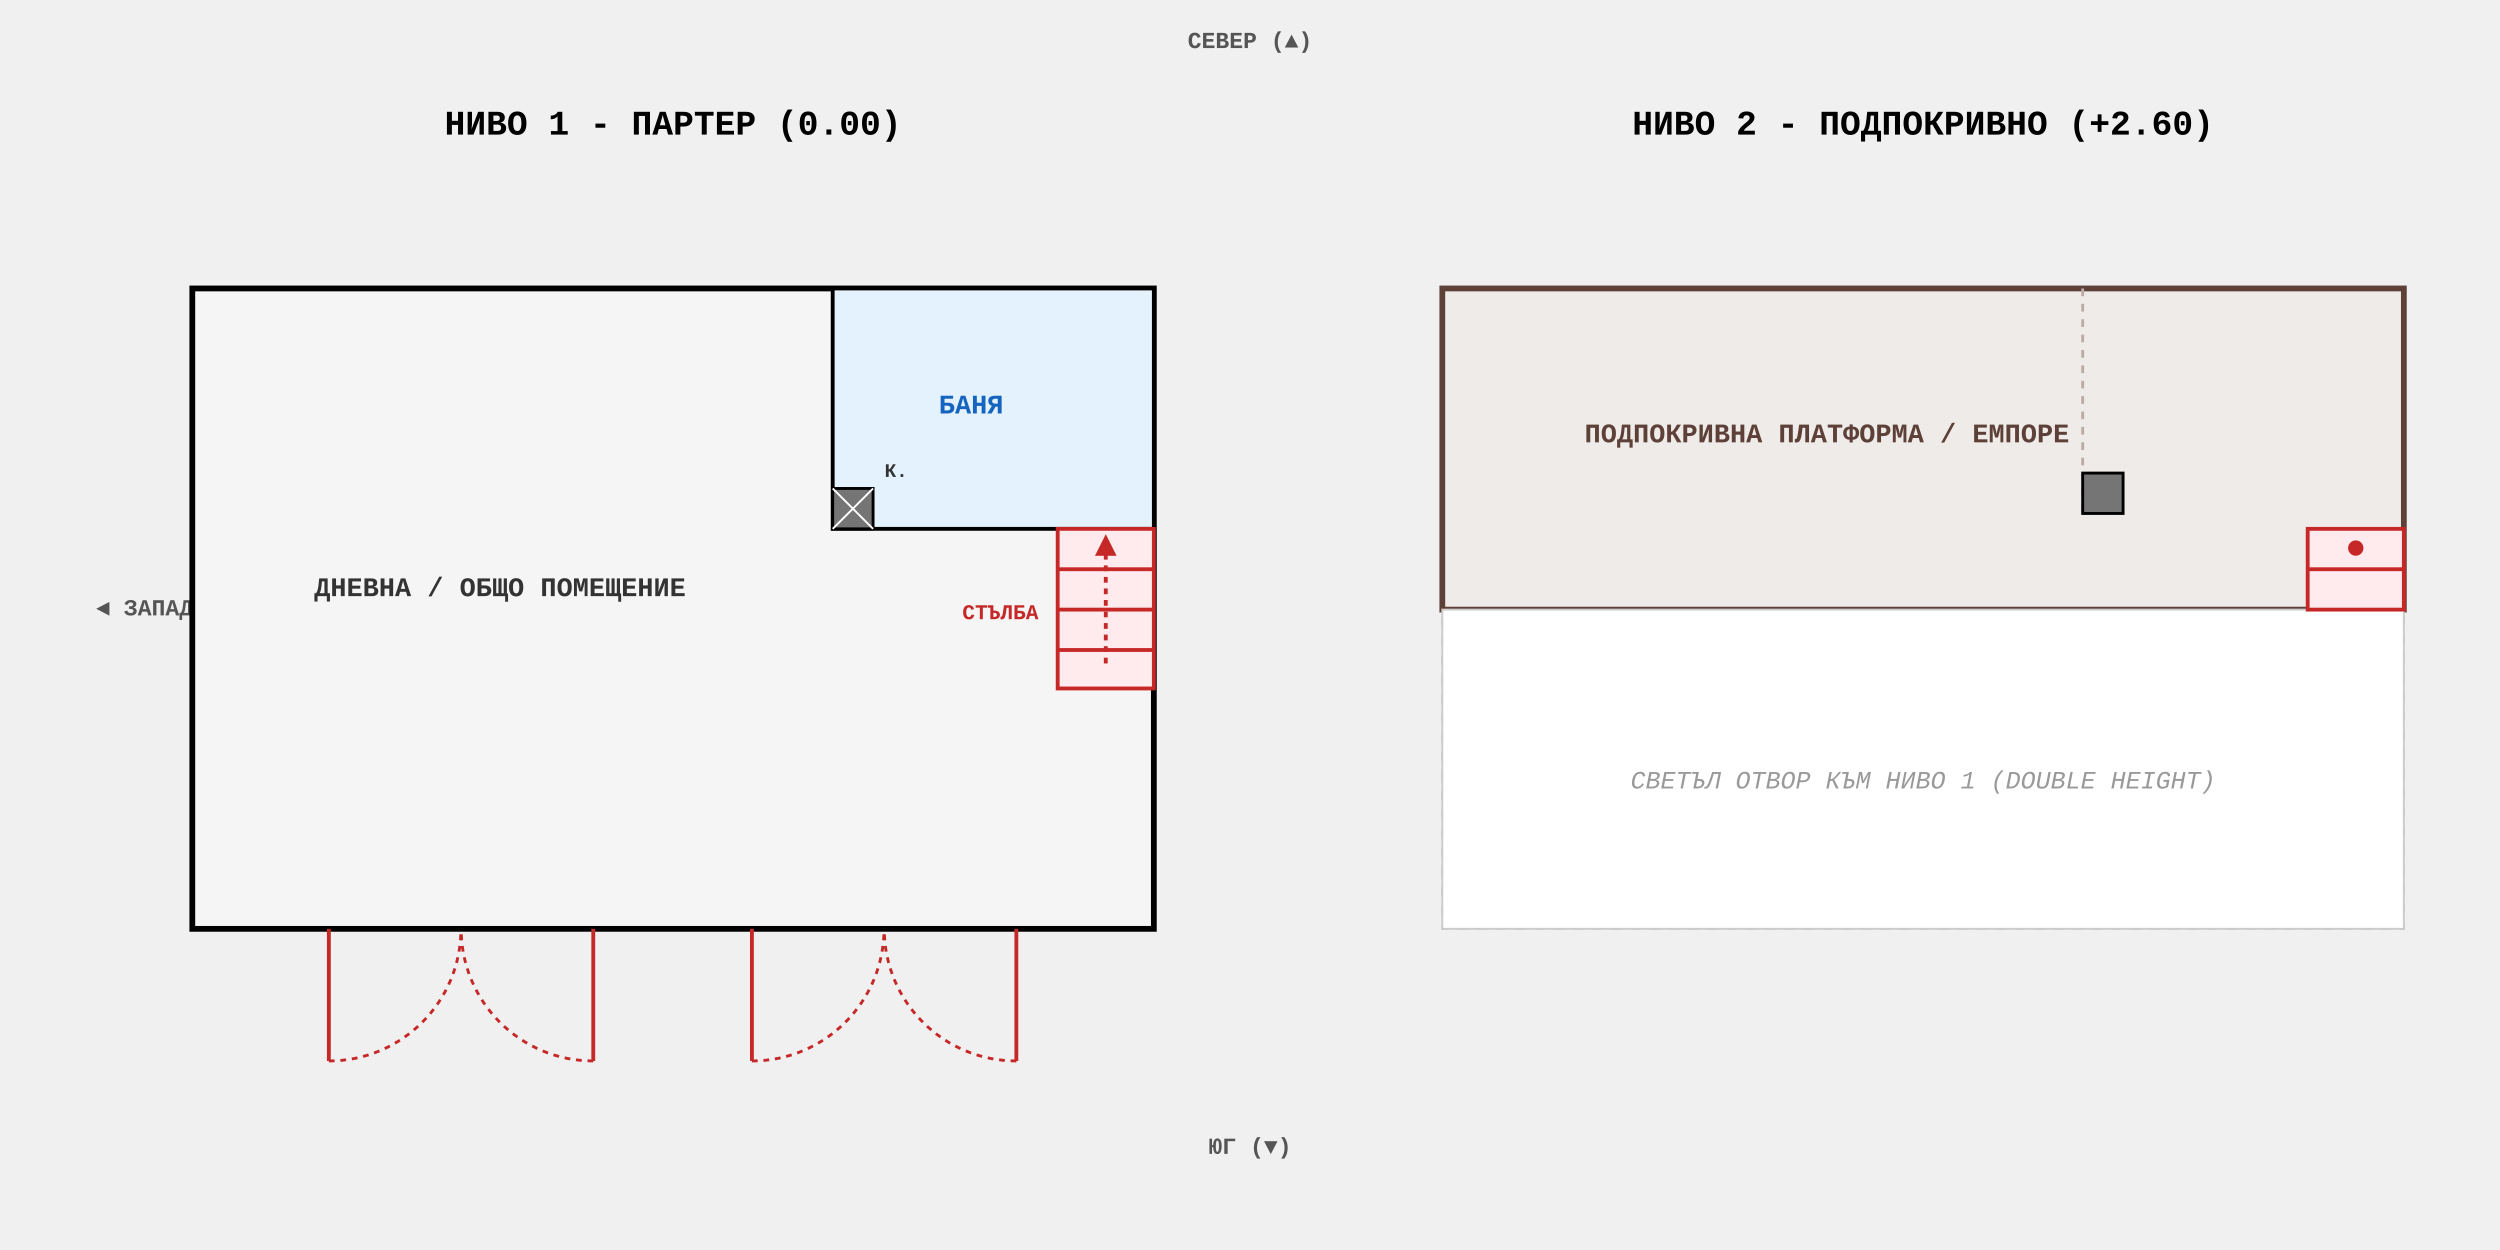
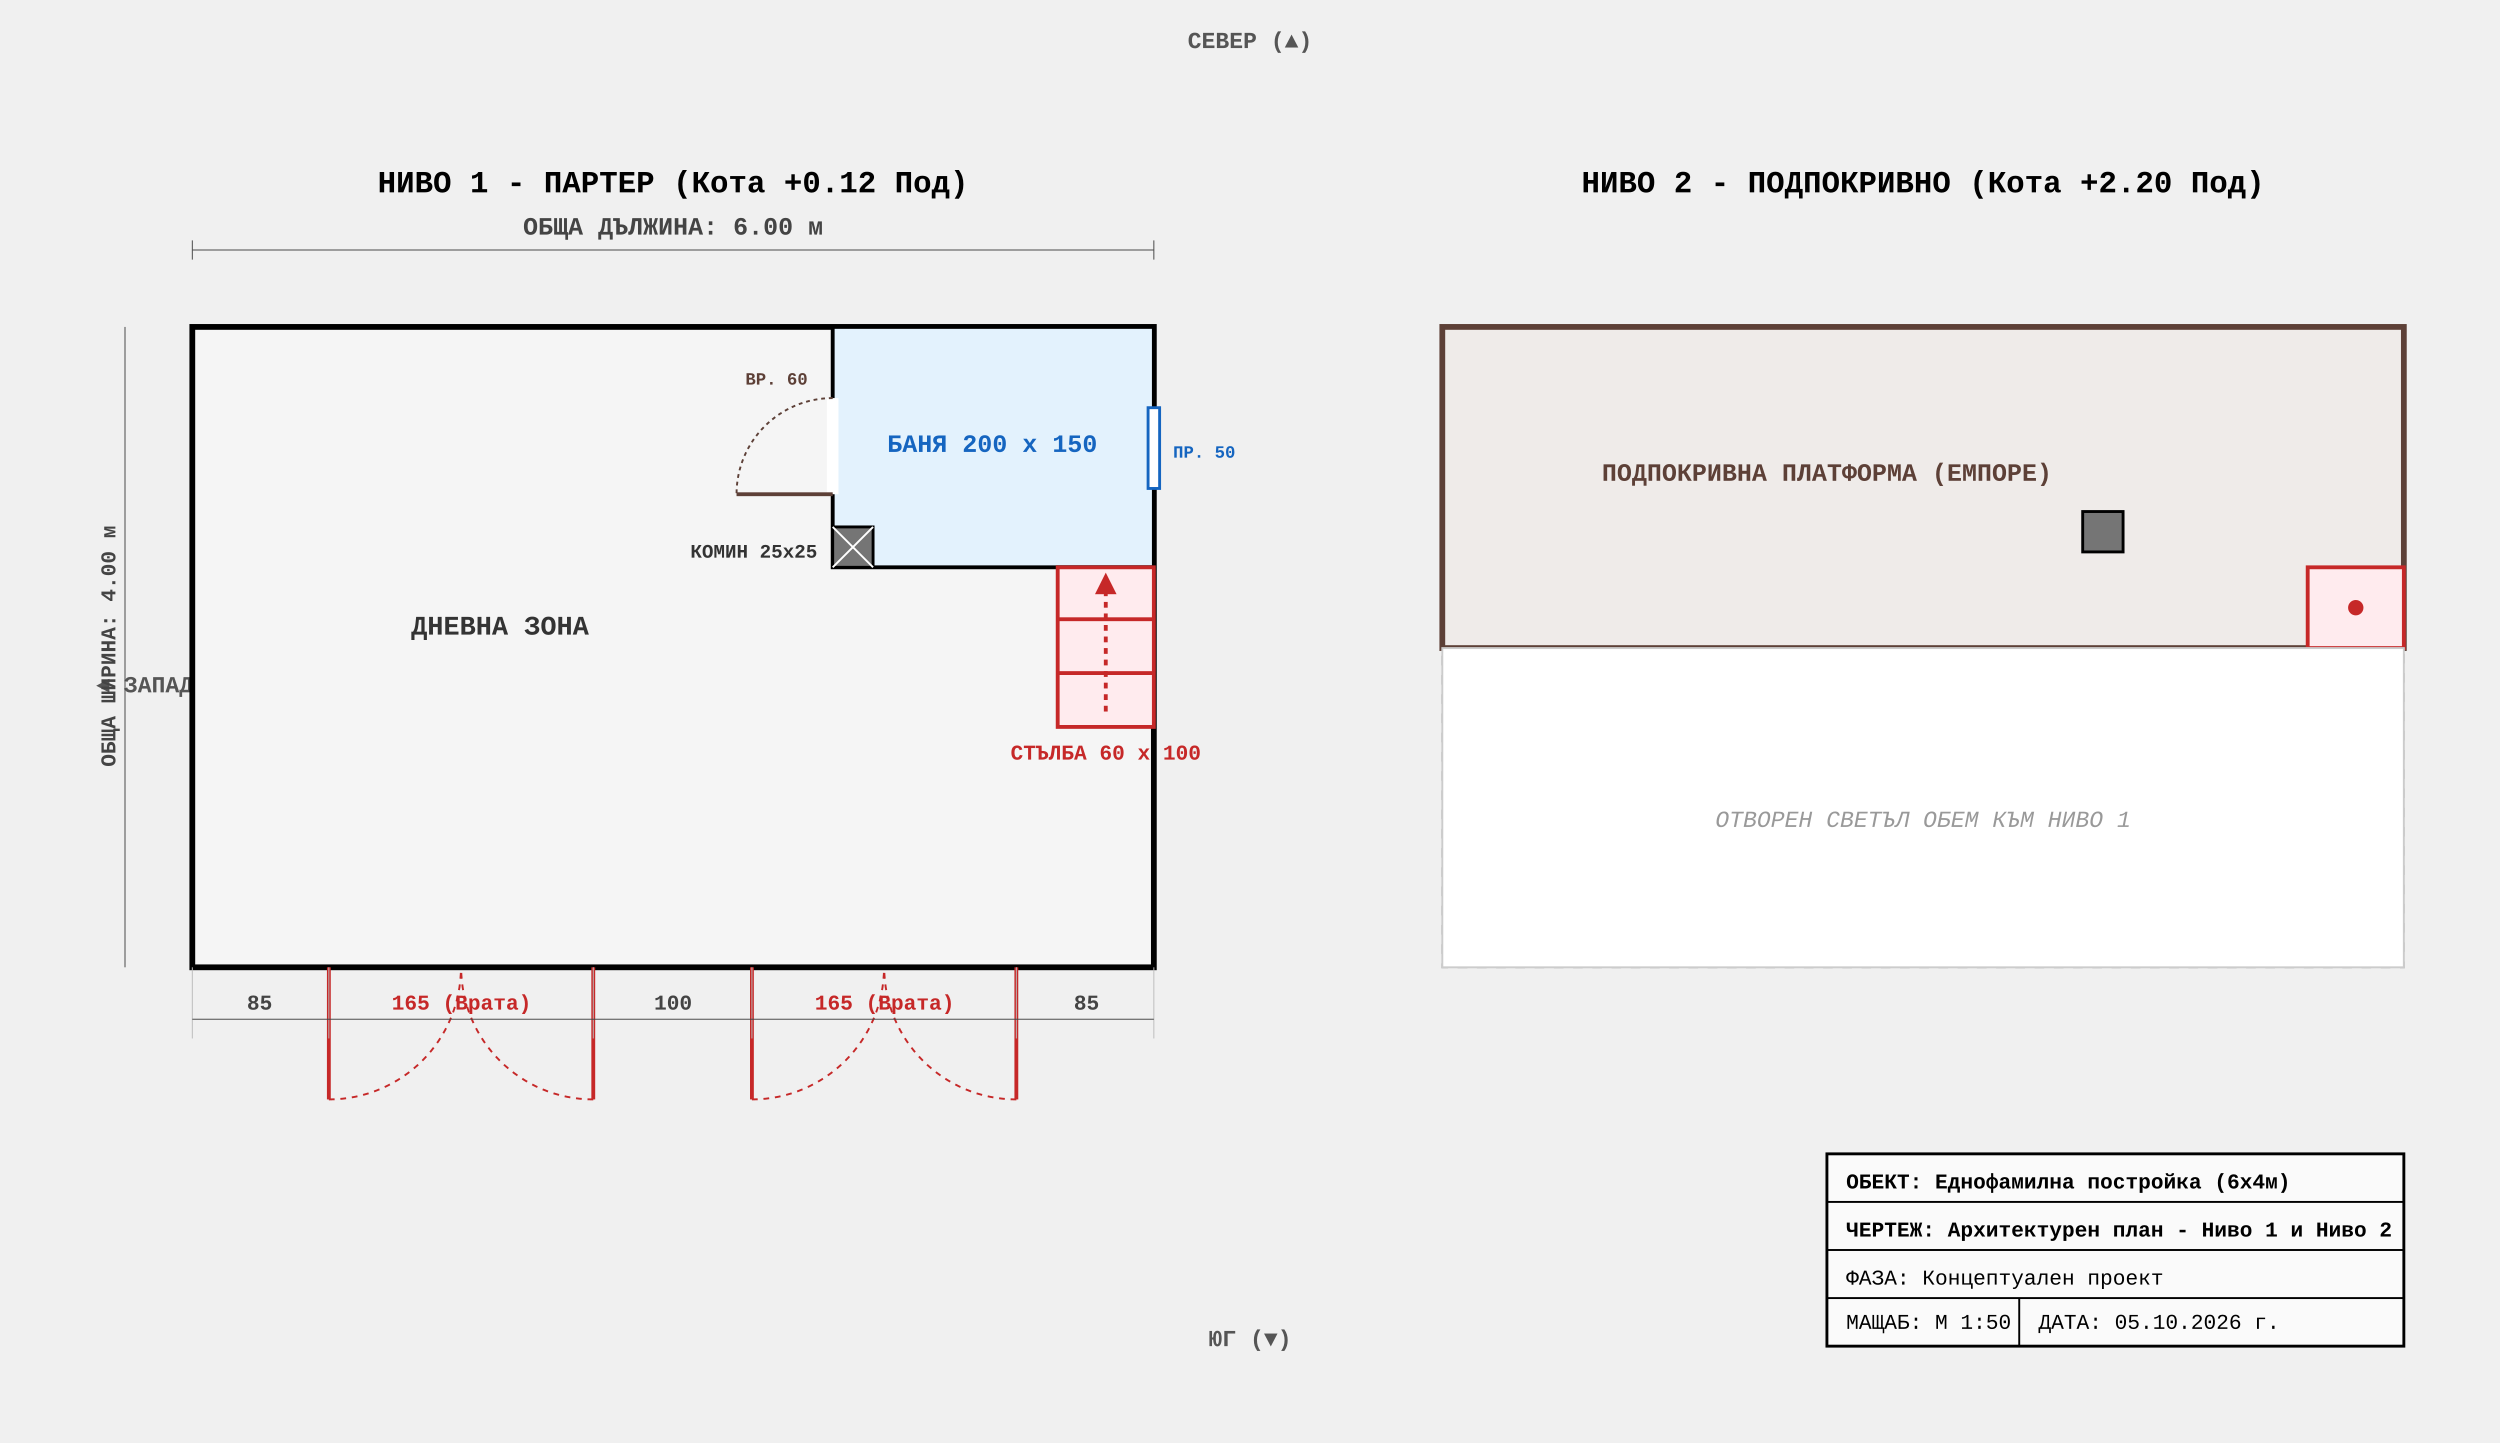
- <svg xmlns="http://www.w3.org/2000/svg" viewBox="0 0 1300 650" width="100%" height="100%" style="background-color: #ffffff; font-family: 'Courier New', Courier, monospace;">
+ <svg xmlns="http://www.w3.org/2000/svg" viewBox="0 0 1300 750" width="100%" height="100%" style="background-color: #ffffff; font-family: 'Courier New', Courier, monospace;">
  <g transform="translate(650, 40)" font-size="12" font-weight="bold" fill="#555" text-anchor="middle">
    <text x="0" y="-15">СЕВЕР (▲)</text>
-     <text x="0" y="560">ЮГ (▼)</text>
-     <text x="-600" y="280" text-anchor="start">◄ ЗАПАД</text>
-     <text x="600" y="280" text-anchor="end">ИЗТОК ►</text>
+     <text x="0" y="660">ЮГ (▼)</text>
+     <text x="-600" y="320" text-anchor="start">◄ ЗАПАД</text>
+     <text x="600" y="320" text-anchor="end">ИЗТОК ►</text>
  </g>
-   <g transform="translate(50, 100)">
-     <text x="300" y="-30" font-size="18" font-weight="bold" text-anchor="middle" fill="#000">НИВО 1 - ПАРТЕР (0.00)</text>
+   <g transform="translate(50, 120)">
+     <g font-size="11" fill="#444" stroke="#444" stroke-width="0.5">
+       <line x1="50" y1="10" x2="550" y2="10" />
+       <line x1="50" y1="5" x2="50" y2="15" />
+       <line x1="550" y1="5" x2="550" y2="15" />
+       <text x="300" y="2" stroke="none" text-anchor="middle" font-weight="bold" font-size="13">ОБЩА ДЪЛЖИНА: 6.00 м</text>
+     </g>
+     <text x="300" y="-20" font-size="16" font-weight="bold" text-anchor="middle" fill="#000">НИВО 1 - ПАРТЕР (Кота +0.12 Под)</text>
    <rect x="50" y="50" width="500" height="333" fill="#f5f5f5" stroke="#000" stroke-width="3" />
    <rect x="383" y="50" width="167" height="125" fill="#e3f2fd" stroke="#000" stroke-width="2" />
-     <text x="455" y="115" font-size="14" font-weight="bold" text-anchor="middle" fill="#1565c0">БАНЯ</text>
+     <text x="466" y="115" font-size="13" font-weight="bold" text-anchor="middle" fill="#1565c0">БАНЯ 200 х 150</text>
+     <rect x="547" y="92" width="6" height="42" fill="#ffffff" stroke="#1565c0" stroke-width="1.5" />
+     <text x="560" y="118" font-size="9" fill="#1565c0" font-weight="bold">ПР. 50</text>
+     <rect x="380" y="87" width="6" height="50" fill="#ffffff" stroke="#1565c0" stroke-width="0" />
+     <line x1="383" y1="137" x2="333" y2="137" stroke="#5d4037" stroke-width="2" />
+     <path d="M 383,87 A 50,50 0 0,0 333,137" fill="none" stroke="#5d4037" stroke-dasharray="2,2" />
+     <text x="370" y="80" font-size="9" fill="#5d4037" font-weight="bold" text-anchor="end">ВР. 60</text>
    <rect x="383" y="154" width="21" height="21" fill="#757575" stroke="#000" stroke-width="1.5" />
-     <line x1="383" y1="154" x2="404" y2="175" stroke="#fff" stroke-width="1" />
-     <line x1="404" y1="154" x2="383" y2="175" stroke="#fff" stroke-width="1" />
-     <text x="410" y="148" font-size="10" fill="#333" font-weight="bold">К.</text>
+     <line x1="383" y1="154" x2="404" y2="175" stroke="#fff" />
+     <line x1="404" y1="154" x2="383" y2="175" stroke="#fff" />
+     <text x="375" y="170" font-size="10" fill="#333" font-weight="bold" text-anchor="end">КОМИН 25х25</text>
    <g fill="#ffebee" stroke="#c62828" stroke-width="2">
      <rect x="500" y="175" width="50" height="83" />
-       <line x1="500" y1="196" x2="550" y2="196" />
-       <line x1="500" y1="217" x2="550" y2="217" />
-       <line x1="500" y1="238" x2="550" y2="238" />
-       <line x1="525" y1="245" x2="525" y2="185" stroke-dasharray="3,3" />
+       <line x1="500" y1="202" x2="550" y2="202" />
+       <line x1="500" y1="230" x2="550" y2="230" />
+       <line x1="525" y1="250" x2="525" y2="185" stroke-dasharray="3,3" />
      <polygon points="525,180 521,188 529,188" fill="#c62828" />
    </g>
-     <text x="490" y="222" font-size="11" fill="#c62828" font-weight="bold" text-anchor="end">СТЪЛБА</text>
-     <text x="210" y="210" font-size="14" font-weight="bold" fill="#333" text-anchor="middle">ДНЕВНА / ОБЩО ПОМЕЩЕНИЕ</text>
+     <text x="525" y="275" font-size="11" fill="#c62828" font-weight="bold" text-anchor="middle">СТЪЛБА 60 х 100</text>
+     <text x="210" y="210" font-size="14" font-weight="bold" fill="#333" text-anchor="middle">ДНЕВНА ЗОНА</text>
    <line x1="121" y1="383" x2="121" y2="451.7" stroke="#c62828" stroke-width="2" />
    <line x1="258.5" y1="383" x2="258.5" y2="451.7" stroke="#c62828" stroke-width="2" />
-     <path d="M 121,451.7 A 68.7,68.7 0 0,0 189.7,383" fill="none" stroke="#c62828" stroke-width="1.5" stroke-dasharray="3,3" />
-     <path d="M 258.5,451.7 A 68.7,68.7 0 0,1 189.8,383" fill="none" stroke="#c62828" stroke-width="1.5" stroke-dasharray="3,3" />
+     <path d="M 121,451.7 A 68.7,68.7 0 0,0 189.7,383" fill="none" stroke="#c62828" stroke-dasharray="3,3" />
+     <path d="M 258.5,451.7 A 68.7,68.7 0 0,1 189.8,383" fill="none" stroke="#c62828" stroke-dasharray="3,3" />
    <line x1="341" y1="383" x2="341" y2="451.7" stroke="#c62828" stroke-width="2" />
    <line x1="478.5" y1="383" x2="478.5" y2="451.7" stroke="#c62828" stroke-width="2" />
-     <path d="M 341,451.7 A 68.7,68.7 0 0,0 409.7,383" fill="none" stroke="#c62828" stroke-width="1.5" stroke-dasharray="3,3" />
-     <path d="M 478.5,451.7 A 68.7,68.7 0 0,1 409.8,383" fill="none" stroke="#c62828" stroke-width="1.5" stroke-dasharray="3,3" />
+     <path d="M 341,451.7 A 68.7,68.7 0 0,0 409.7,383" fill="none" stroke="#c62828" stroke-dasharray="3,3" />
+     <path d="M 478.5,451.7 A 68.7,68.7 0 0,1 409.8,383" fill="none" stroke="#c62828" stroke-dasharray="3,3" />
+     <g font-size="11" fill="#444" stroke="#444" stroke-width="0.5">
+       <line x1="50" y1="383" x2="50" y2="420" stroke="#bbb" />
+       <line x1="121" y1="383" x2="121" y2="420" stroke="#bbb" />
+       <line x1="258.5" y1="383" x2="258.5" y2="420" stroke="#bbb" />
+       <line x1="341" y1="383" x2="341" y2="420" stroke="#bbb" />
+       <line x1="478.5" y1="383" x2="478.5" y2="420" stroke="#bbb" />
+       <line x1="550" y1="383" x2="550" y2="420" stroke="#bbb" />
+       <line x1="50" y1="410" x2="550" y2="410" />
+       <text x="85" y="405" stroke="none" text-anchor="middle" font-weight="bold">85</text>
+       <text x="190" y="405" stroke="none" text-anchor="middle" fill="#c62828" font-weight="bold">165 (Врата)</text>
+       <text x="300" y="405" stroke="none" text-anchor="middle" font-weight="bold">100</text>
+       <text x="410" y="405" stroke="none" text-anchor="middle" fill="#c62828" font-weight="bold">165 (Врата)</text>
+       <text x="515" y="405" stroke="none" text-anchor="middle" font-weight="bold">85</text>
+     </g>
+     <g font-size="11" fill="#444" stroke="#444" stroke-width="0.5">
+       <line x1="15" y1="50" x2="15" y2="383" />
+       <text x="10" y="216" stroke="none" text-anchor="middle" font-weight="bold" transform="rotate(-90 10 216)">ОБЩА ШИРИНА: 4.00 м</text>
+     </g>
  </g>
-   <g transform="translate(700, 100)">
-     <text x="300" y="-30" font-size="18" font-weight="bold" text-anchor="middle" fill="#000">НИВО 2 - ПОДПОКРИВНО (+2.60)</text>
+   <g transform="translate(700, 120)">
+     <text x="300" y="-20" font-size="16" font-weight="bold" text-anchor="middle" fill="#000">НИВО 2 - ПОДПОКРИВНО (Кота +2.20 Под)</text>
    <rect x="50" y="50" width="500" height="333" fill="none" stroke="#bbb" stroke-width="1" stroke-dasharray="5,5" />
    <rect x="50" y="50" width="500" height="167" fill="#efebe9" stroke="#5d4037" stroke-width="3" />
-     <text x="250" y="130" font-size="14" font-weight="bold" fill="#5d4037" text-anchor="middle">ПОДПОКРИВНА ПЛАТФОРМА / ЕМПОРЕ</text>
-     <line x1="383" y1="50" x2="383" y2="167" stroke="#bcaaa4" stroke-width="1.5" stroke-dasharray="4,4" />
+     <text x="250" y="130" font-size="13" font-weight="bold" fill="#5d4037" text-anchor="middle">ПОДПОКРИВНА ПЛАТФОРМА (ЕМПОРЕ)</text>
    <rect x="383" y="146" width="21" height="21" fill="#757575" stroke="#000" stroke-width="1.5" />
-     <rect x="50" y="217" width="500" height="166" fill="#fff" stroke="#ccc" stroke-width="1" />
-     <text x="300" y="310" font-size="13" fill="#999" text-anchor="middle" font-style="italic">СВЕТЪЛ ОТВОР КЪМ НИВО 1 (DOUBLE HEIGHT)</text>
    <g fill="#ffebee" stroke="#c62828" stroke-width="2">
      <rect x="500" y="175" width="50" height="42" />
-       <line x1="500" y1="196" x2="550" y2="196" />
-       <circle cx="525" cy="185" r="3" fill="#c62828" />
+       <circle cx="525" cy="196" r="3" fill="#c62828" />
    </g>
+     <rect x="50" y="217" width="500" height="166" fill="#fff" stroke="#ccc" stroke-width="1" />
+     <text x="300" y="310" font-size="12" fill="#999" text-anchor="middle" font-style="italic">ОТВОРЕН СВЕТЪЛ ОБЕМ КЪМ НИВО 1</text>
+   </g>
+   <g transform="translate(950, 600)" font-size="11" fill="#000">
+     <rect x="0" y="0" width="300" height="100" fill="#fafafa" stroke="#000" stroke-width="1.5" />
+     <line x1="0" y1="25" x2="300" y2="25" stroke="#000" />
+     <line x1="0" y1="50" x2="300" y2="50" stroke="#000" />
+     <line x1="0" y1="75" x2="300" y2="75" stroke="#000" />
+     <line x1="100" y1="75" x2="100" y2="100" stroke="#000" />
+     <text x="10" y="18" font-weight="bold">ОБЕКТ: Еднофамилна постройка (6х4м)</text>
+     <text x="10" y="43" font-weight="bold">ЧЕРТЕЖ: Архитектурен план - Ниво 1 и Ниво 2</text>
+     <text x="10" y="68">ФАЗА: Концептуален проект</text>
+     <text x="10" y="91">МАЩАБ: М 1:50</text>
+     <text x="110" y="91">ДАТА: 05.10.2026 г.</text>
  </g>
</svg>
